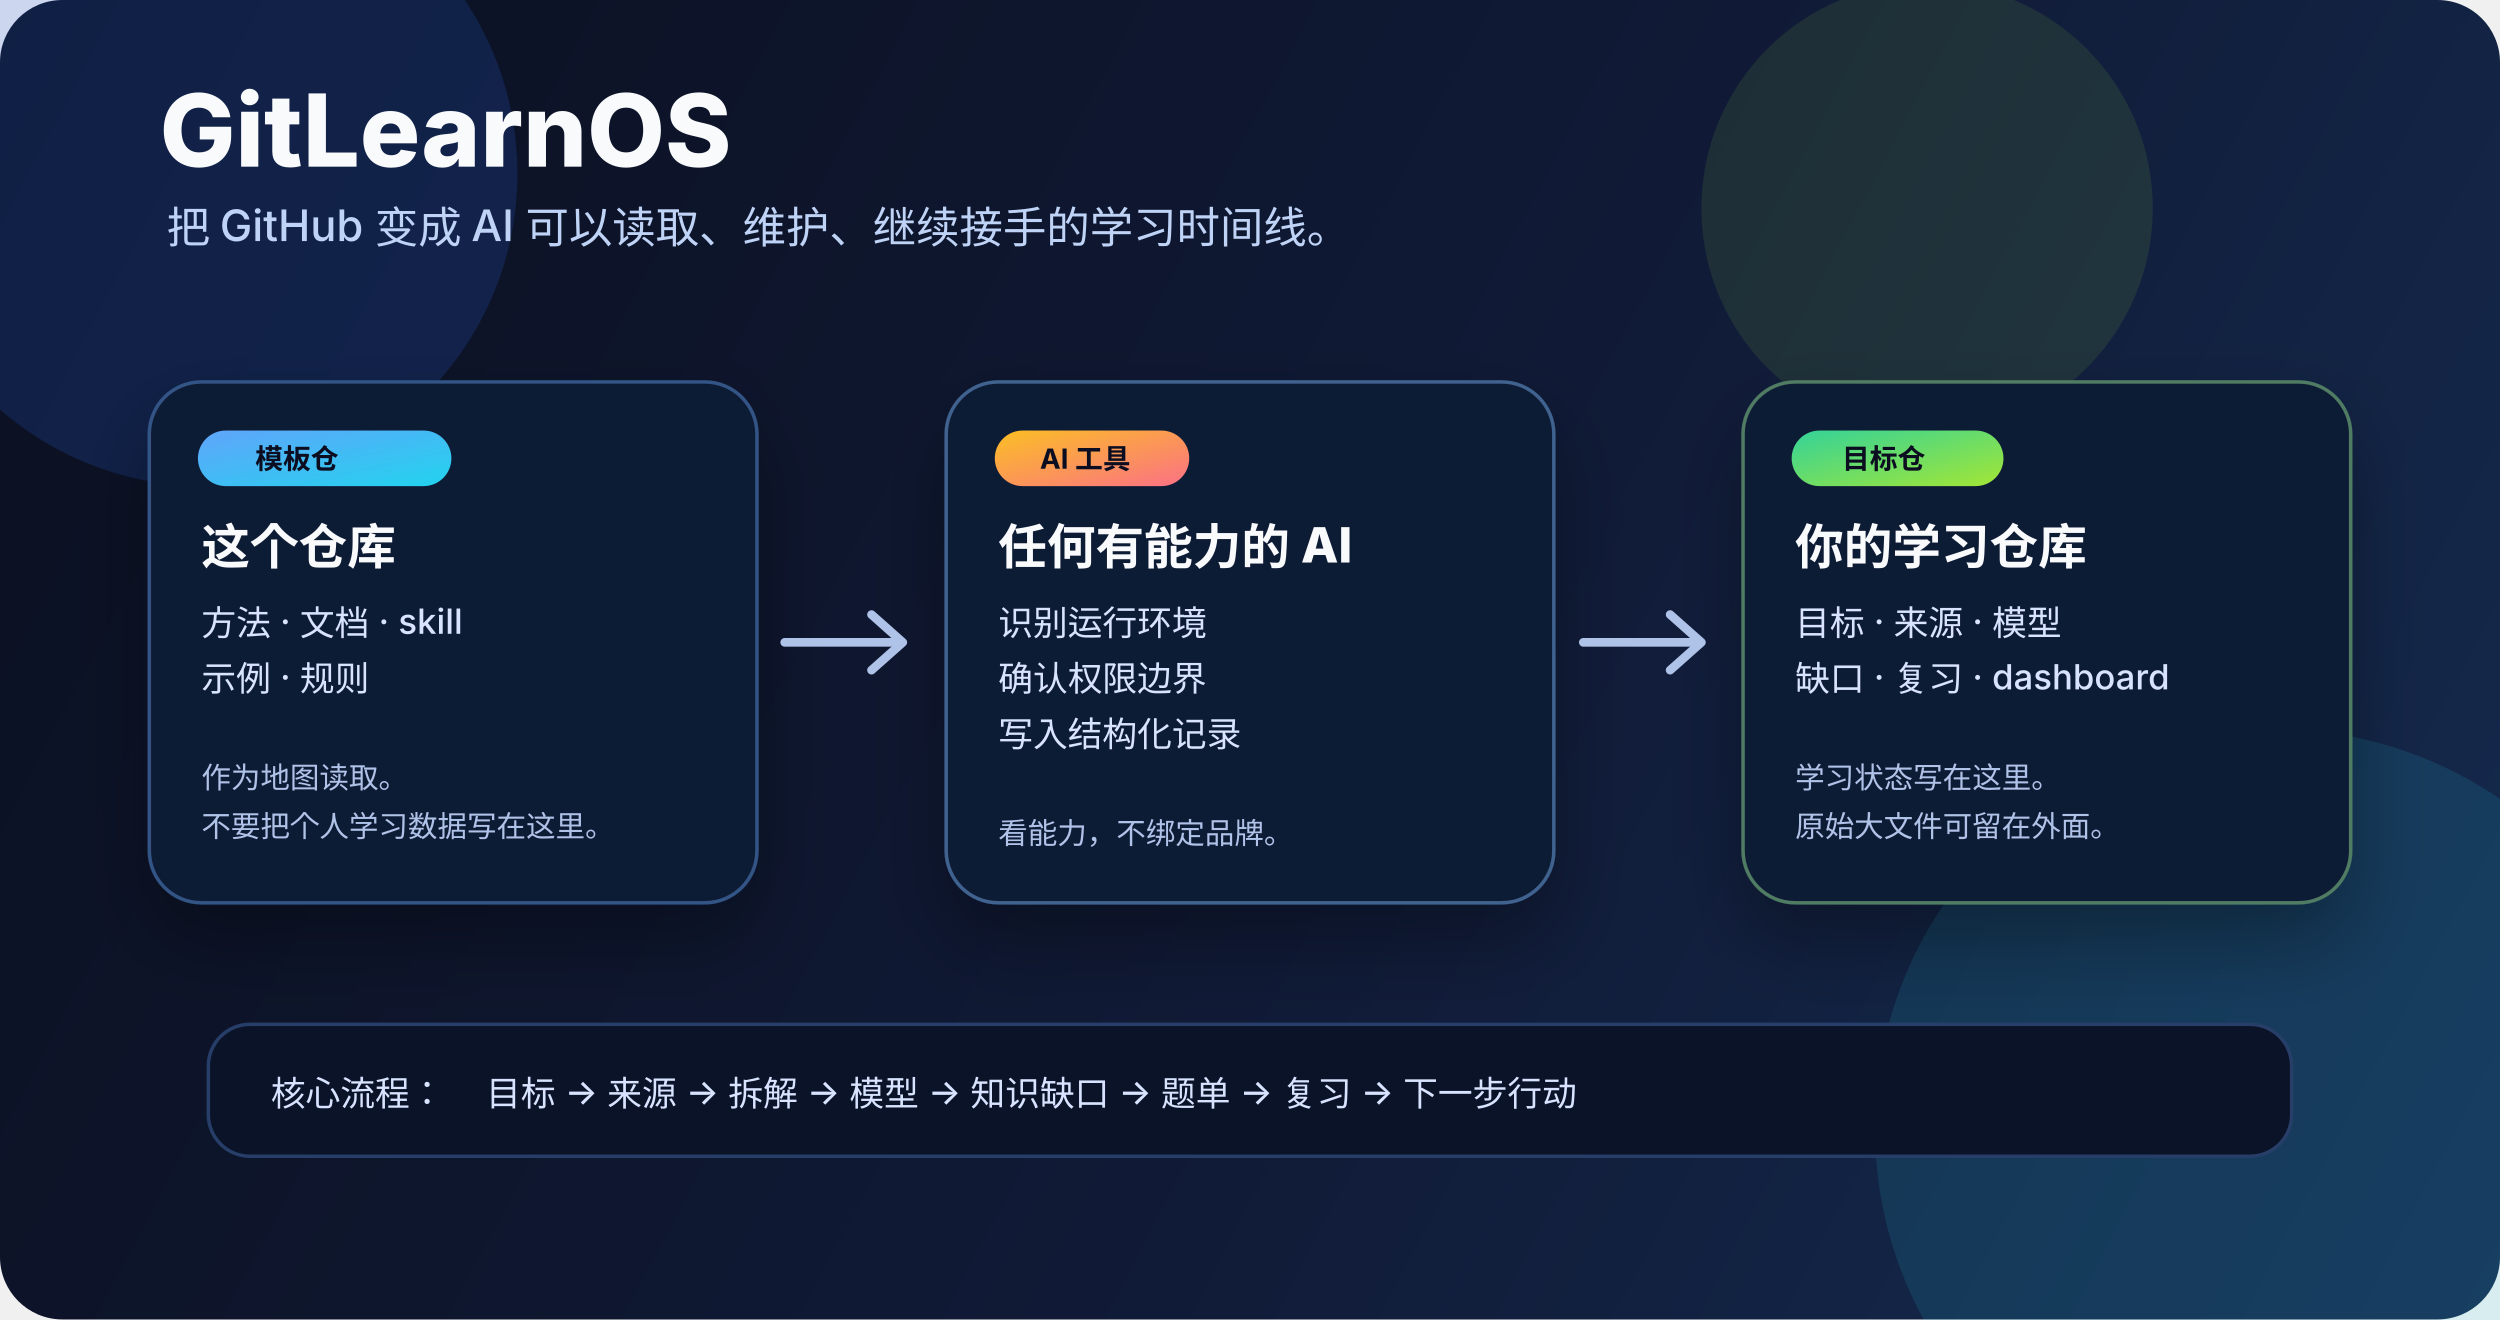
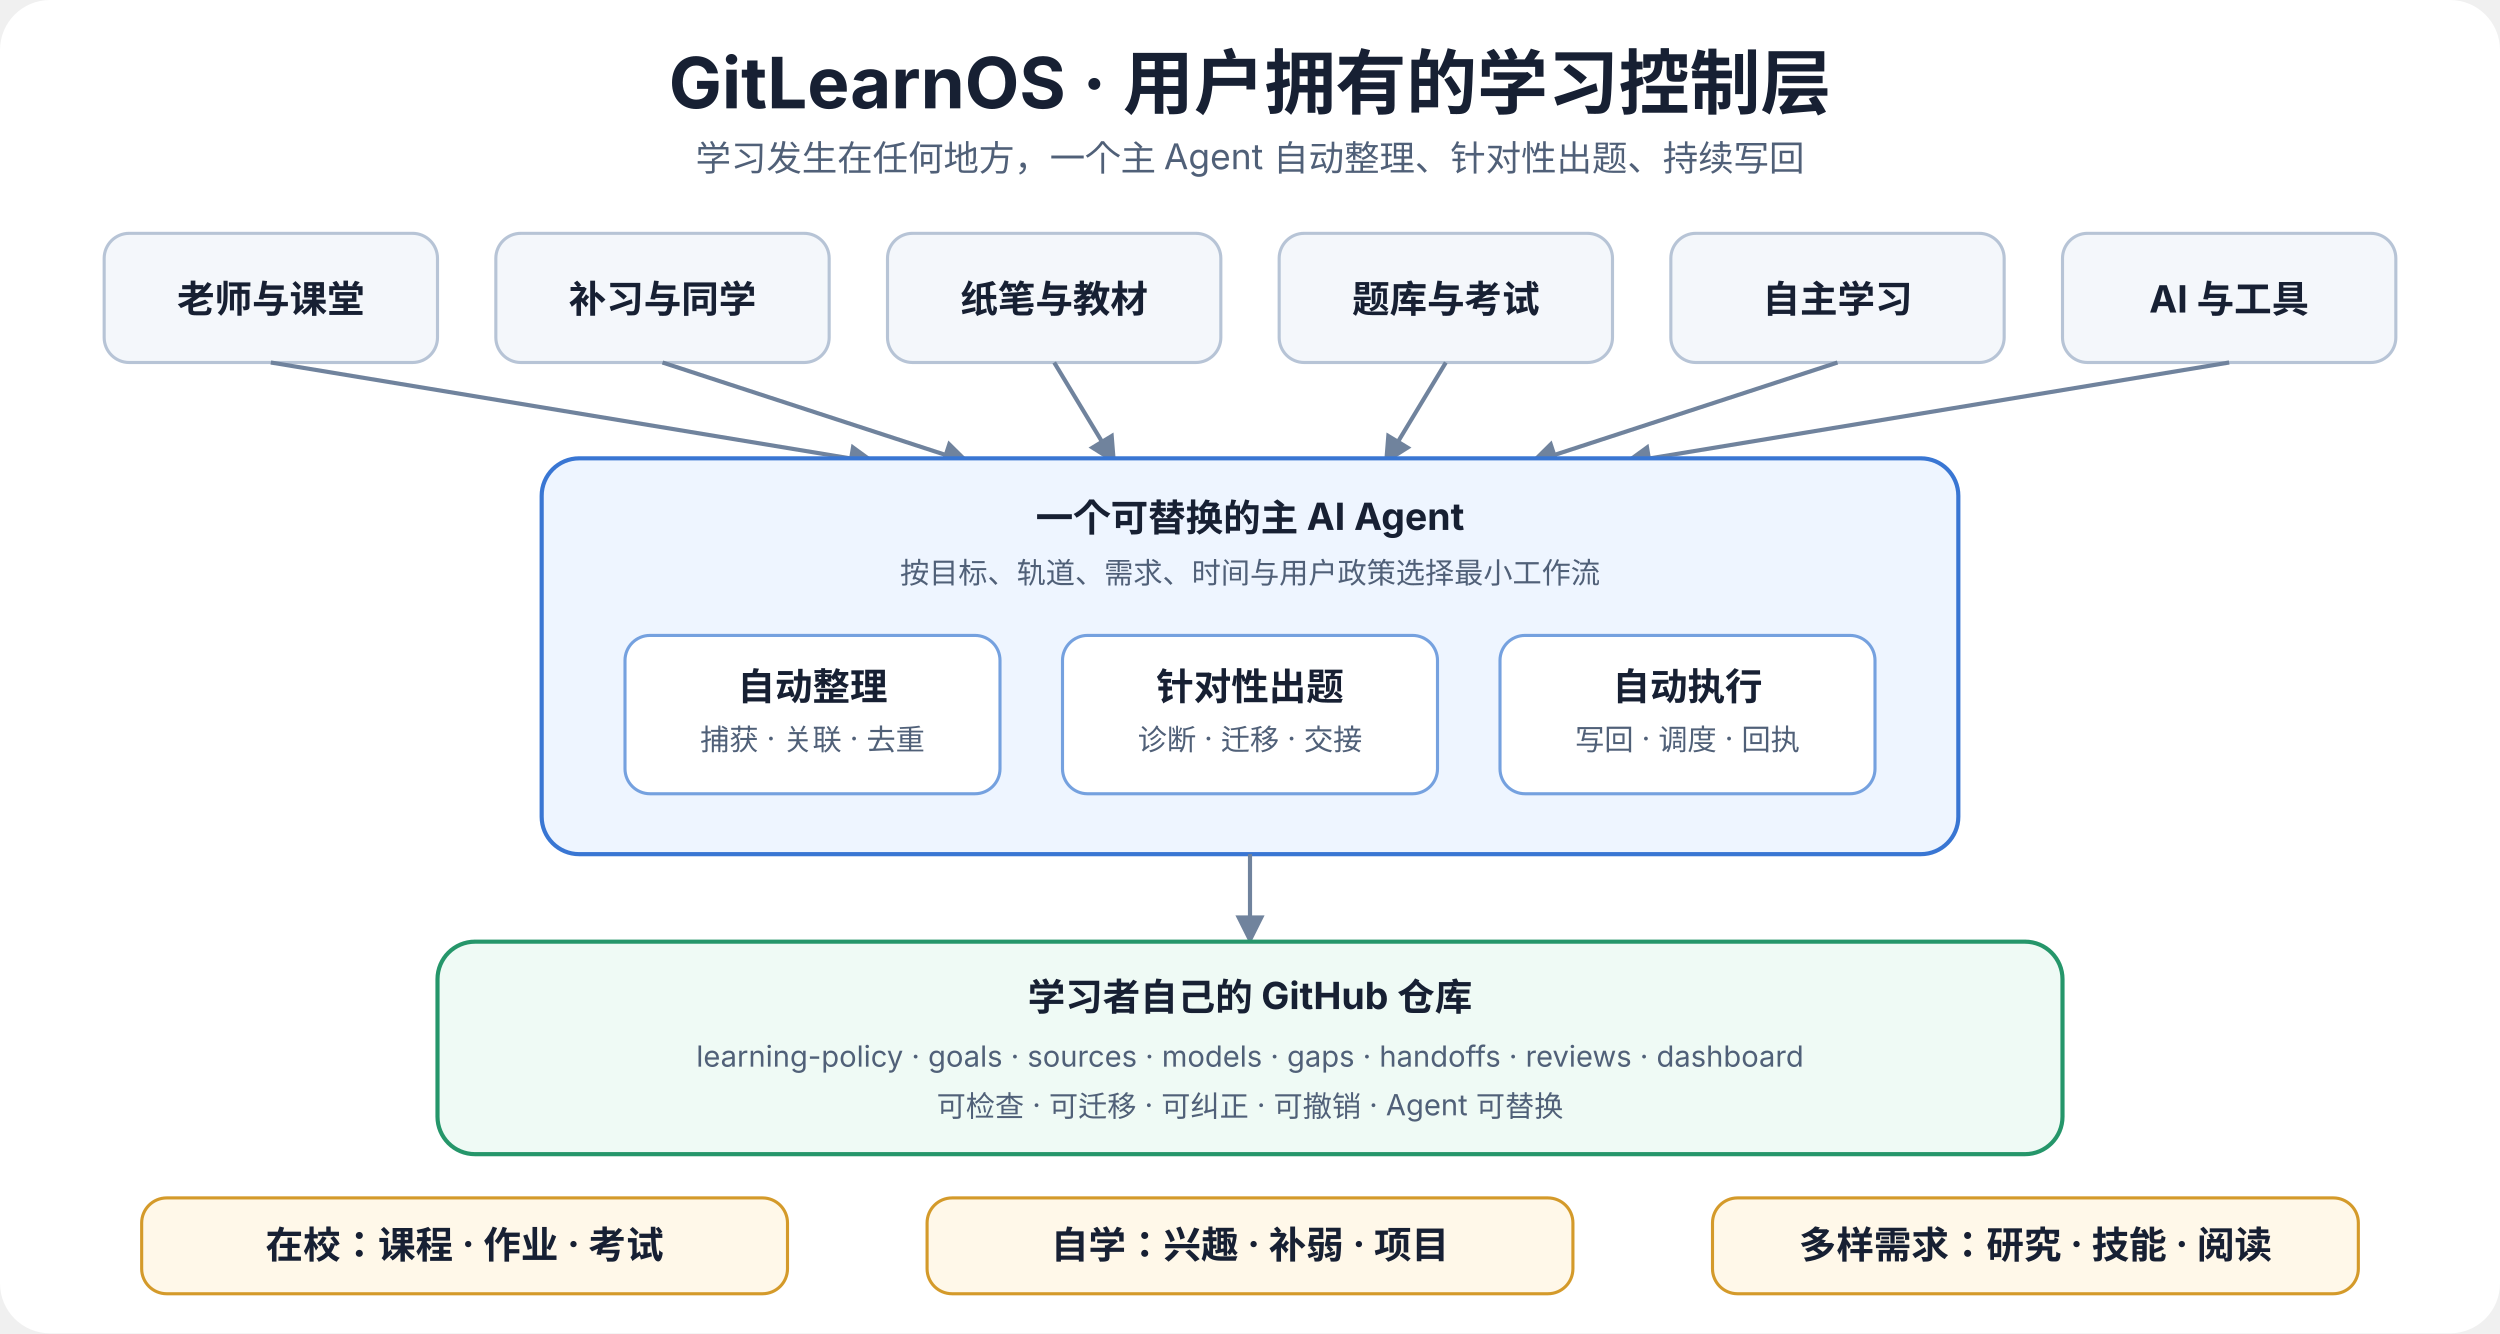
- <svg xmlns="http://www.w3.org/2000/svg" width="1440" height="760" viewBox="0 0 1440 760" fill="none" role="img" aria-labelledby="title desc">
+ <svg xmlns="http://www.w3.org/2000/svg" width="1200" height="640" viewBox="0 0 1200 640" role="img" aria-labelledby="title desc">
  <defs>
-     <linearGradient id="bg" x1="0" y1="0" x2="1440" y2="760" gradientUnits="userSpaceOnUse">
-       <stop stop-color="#0B1020" />
-       <stop offset="0.55" stop-color="#101A36" />
-       <stop offset="1" stop-color="#152B4F" />
-     </linearGradient>
-     <linearGradient id="blue" x1="0" y1="0" x2="1" y2="1">
-       <stop stop-color="#60A5FA" />
-       <stop offset="1" stop-color="#22D3EE" />
-     </linearGradient>
-     <linearGradient id="green" x1="0" y1="0" x2="1" y2="1">
-       <stop stop-color="#34D399" />
-       <stop offset="1" stop-color="#A3E635" />
-     </linearGradient>
-     <linearGradient id="orange" x1="0" y1="0" x2="1" y2="1">
-       <stop stop-color="#FBBF24" />
-       <stop offset="1" stop-color="#FB7185" />
-     </linearGradient>
-     <filter id="shadow" x="-20%" y="-20%" width="140%" height="140%">
-       <feDropShadow dx="0" dy="22" stdDeviation="22" flood-color="#000000" flood-opacity="0.32" />
-     </filter>
    <style>
-       .title { font: 800 58px -apple-system, BlinkMacSystemFont, Segoe UI, PingFang SC, Microsoft YaHei, sans-serif; fill: #F8FAFC; }
-       .subtitle { font: 500 25px -apple-system, BlinkMacSystemFont, Segoe UI, PingFang SC, Microsoft YaHei, sans-serif; fill: #BFD3F7; }
-       .label { font: 800 28px -apple-system, BlinkMacSystemFont, Segoe UI, PingFang SC, Microsoft YaHei, sans-serif; fill: #F8FAFC; }
-       .small { font: 500 20px -apple-system, BlinkMacSystemFont, Segoe UI, PingFang SC, Microsoft YaHei, sans-serif; fill: #D8E4FF; }
-       .tiny { font: 500 17px -apple-system, BlinkMacSystemFont, Segoe UI, PingFang SC, Microsoft YaHei, sans-serif; fill: #AFC2E8; }
-       .chip { font: 700 16px -apple-system, BlinkMacSystemFont, Segoe UI, PingFang SC, Microsoft YaHei, sans-serif; fill: #0B1020; }
-       .arrow { stroke: #AFC2E8; stroke-width: 5; stroke-linecap: round; stroke-linejoin: round; }
+       text { font-family: Inter, "Noto Sans SC", "Microsoft YaHei", sans-serif; fill: #172033; }
+       .title { font-size: 34px; font-weight: 700; }
+       .subtitle { font-size: 17px; fill: #506078; }
+       .label { font-size: 18px; font-weight: 650; }
+       .small { font-size: 14px; fill: #506078; }
+       .input { fill: #f4f7fb; stroke: #b7c4d6; stroke-width: 1.5; }
+       .core { fill: #eef5ff; stroke: #3976d3; stroke-width: 2; }
+       .cap { fill: #ffffff; stroke: #75a1df; stroke-width: 1.5; }
+       .repo { fill: #effaf5; stroke: #25966a; stroke-width: 2; }
+       .track { fill: #fff8e9; stroke: #d49a2a; stroke-width: 1.5; }
+       .arrow { stroke: #70839d; stroke-width: 2; fill: none; marker-end: url(#arrow); }
    </style>
+     <marker id="arrow" viewBox="0 0 10 10" refX="9" refY="5" markerWidth="7" markerHeight="7" orient="auto-start-reverse">
+       <path d="M 0 0 L 10 5 L 0 10 z" fill="#70839d" />
+     </marker>
  </defs>
-   <rect width="1440" height="760" rx="36" fill="url(#bg)" />
-   <circle cx="118" cy="100" r="180" fill="#2563EB" opacity="0.18" />
-   <circle cx="1310" cy="650" r="230" fill="#22D3EE" opacity="0.12" />
-   <circle cx="1110" cy="120" r="130" fill="#A3E635" opacity="0.10" />
-   <text x="92" y="96" class="title">GitLearnOS</text>
-   <text x="96" y="140" class="subtitle">把 GitHub 变成 AI 可以读取、维护、继续接手的学习时间线。</text>
-   <g filter="url(#shadow)">
-     <rect x="86" y="220" width="350" height="300" rx="30" fill="#111C36" stroke="#335486" stroke-width="2" />
-     <rect x="114" y="248" width="146" height="32" rx="16" fill="url(#blue)" />
-     <text x="147" y="270" class="chip">模板仓</text>
-     <text x="116" y="325" class="label">这个仓库</text>
-     <text x="116" y="366" class="small">方法 · 文档 · skill</text>
-     <text x="116" y="398" class="small">示例 · 规则</text>
-     <text x="116" y="454" class="tiny">作为地图读取。</text>
-     <text x="116" y="482" class="tiny">不要把个人学习数据写在这里。</text>
+   <rect width="1200" height="640" rx="24" fill="#ffffff" />
+   <text x="600" y="52" text-anchor="middle" class="title">GitLearnOS · 用户拥有的学习控制层</text>
+   <text x="600" y="82" text-anchor="middle" class="subtitle">学习发生在任何地方，一个主 Agent 自动整理、针对性出题、持续写回</text>
+   <g>
+     <rect x="50" y="112" width="160" height="62" rx="12" class="input" />
+     <rect x="238" y="112" width="160" height="62" rx="12" class="input" />
+     <rect x="426" y="112" width="160" height="62" rx="12" class="input" />
+     <rect x="614" y="112" width="160" height="62" rx="12" class="input" />
+     <rect x="802" y="112" width="160" height="62" rx="12" class="input" />
+     <rect x="990" y="112" width="160" height="62" rx="12" class="input" />
+     <text x="130" y="150" text-anchor="middle" class="label">老师与课堂</text>
+     <text x="318" y="150" text-anchor="middle" class="label">补习与同学</text>
+     <text x="506" y="150" text-anchor="middle" class="label">纸笔与教材</text>
+     <text x="694" y="150" text-anchor="middle" class="label">题库与考试</text>
+     <text x="882" y="150" text-anchor="middle" class="label">自主学习</text>
+     <text x="1070" y="150" text-anchor="middle" class="label">AI 与工具</text>
  </g>
-   <g filter="url(#shadow)">
-     <rect x="545" y="220" width="350" height="300" rx="30" fill="#111C36" stroke="#3F628F" stroke-width="2" />
-     <rect x="573" y="248" width="112" height="32" rx="16" fill="url(#orange)" />
-     <text x="599" y="270" class="chip">AI 工具</text>
-     <text x="575" y="325" class="label">任何有能力的 AI</text>
-     <text x="575" y="366" class="small">识别运行环境</text>
-     <text x="575" y="398" class="small">确认权限边界</text>
-     <text x="575" y="430" class="small">写入结构化记录</text>
-     <text x="575" y="486" class="tiny">看能力，不绑定品牌。</text>
-   </g>
-   <g filter="url(#shadow)">
-     <rect x="1004" y="220" width="350" height="300" rx="30" fill="#111C36" stroke="#4F7B62" stroke-width="2" />
-     <rect x="1032" y="248" width="122" height="32" rx="16" fill="url(#green)" />
-     <text x="1061" y="270" class="chip">目标仓</text>
-     <text x="1034" y="325" class="label">你的学习仓库</text>
-     <text x="1034" y="366" class="small">目标 · 来源 · 模型</text>
-     <text x="1034" y="398" class="small">缺口 · 复习 · dashboard</text>
-     <text x="1034" y="454" class="tiny">学习状态写在这里。</text>
-     <text x="1034" y="482" class="tiny">原始大文件可留在外面。</text>
-   </g>
-   <path class="arrow" d="M452 370H516" />
-   <path class="arrow" d="M502 354L520 370L502 386" />
-   <path class="arrow" d="M912 370H976" />
-   <path class="arrow" d="M962 354L980 370L962 386" />
-   <g transform="translate(120 590)">
-     <rect x="0" y="0" width="1200" height="76" rx="24" fill="#0B1328" stroke="#263E68" stroke-width="2" />
-     <text x="36" y="47" class="small">核心流程：</text>
-     <text x="160" y="47" class="small">目标 → 来源 → 拆解 → 模型 → 知识缺口 → 题单 → 复习 → 下一步行动</text>
-   </g>
+   <path d="M130 174 L420 222" class="arrow" />
+   <path d="M318 174 L465 222" class="arrow" />
+   <path d="M506 174 L535 222" class="arrow" />
+   <path d="M694 174 L665 222" class="arrow" />
+   <path d="M882 174 L735 222" class="arrow" />
+   <path d="M1070 174 L780 222" class="arrow" />
+   <rect x="260" y="220" width="680" height="190" rx="18" class="core" />
+   <text x="600" y="255" text-anchor="middle" class="label">一个可替换的主 AI Agent</text>
+   <text x="600" y="280" text-anchor="middle" class="small">按目标、轨道、需求、时间与用户政策选择最小工作流</text>
+   <rect x="300" y="305" width="180" height="76" rx="12" class="cap" />
+   <rect x="510" y="305" width="180" height="76" rx="12" class="cap" />
+   <rect x="720" y="305" width="180" height="76" rx="12" class="cap" />
+   <text x="390" y="336" text-anchor="middle" class="label">自动整理</text>
+   <text x="390" y="360" text-anchor="middle" class="small">捕获 · 关联 · 去重</text>
+   <text x="600" y="336" text-anchor="middle" class="label">针对性出题</text>
+   <text x="600" y="360" text-anchor="middle" class="small">诊断 · 迁移 · 交接</text>
+   <text x="810" y="336" text-anchor="middle" class="label">自动执行</text>
+   <text x="810" y="360" text-anchor="middle" class="small">写回 · 调度 · 回执</text>
+   <path d="M600 410 L600 452" class="arrow" />
+   <rect x="210" y="452" width="780" height="102" rx="18" class="repo" />
+   <text x="600" y="485" text-anchor="middle" class="label">学习者自己的 GitHub 仓库</text>
+   <text x="600" y="512" text-anchor="middle" class="small">learning-policy · goals · sources · models · gaps · handoffs · reviews · dashboard</text>
+   <text x="600" y="536" text-anchor="middle" class="small">可检查 · 可迁移 · 可纠正 · 可撤销 · Agent 可替换</text>
+   <rect x="68" y="575" width="310" height="46" rx="12" class="track" />
+   <rect x="445" y="575" width="310" height="46" rx="12" class="track" />
+   <rect x="822" y="575" width="310" height="46" rx="12" class="track" />
+   <text x="223" y="604" text-anchor="middle" class="label">在校：课程 · 作业 · 考试</text>
+   <text x="600" y="604" text-anchor="middle" class="label">自学：兴趣 · 补弱 · 项目</text>
+   <text x="977" y="604" text-anchor="middle" class="label">多样需求：研究 · 技能 · 阅读</text>
</svg>
